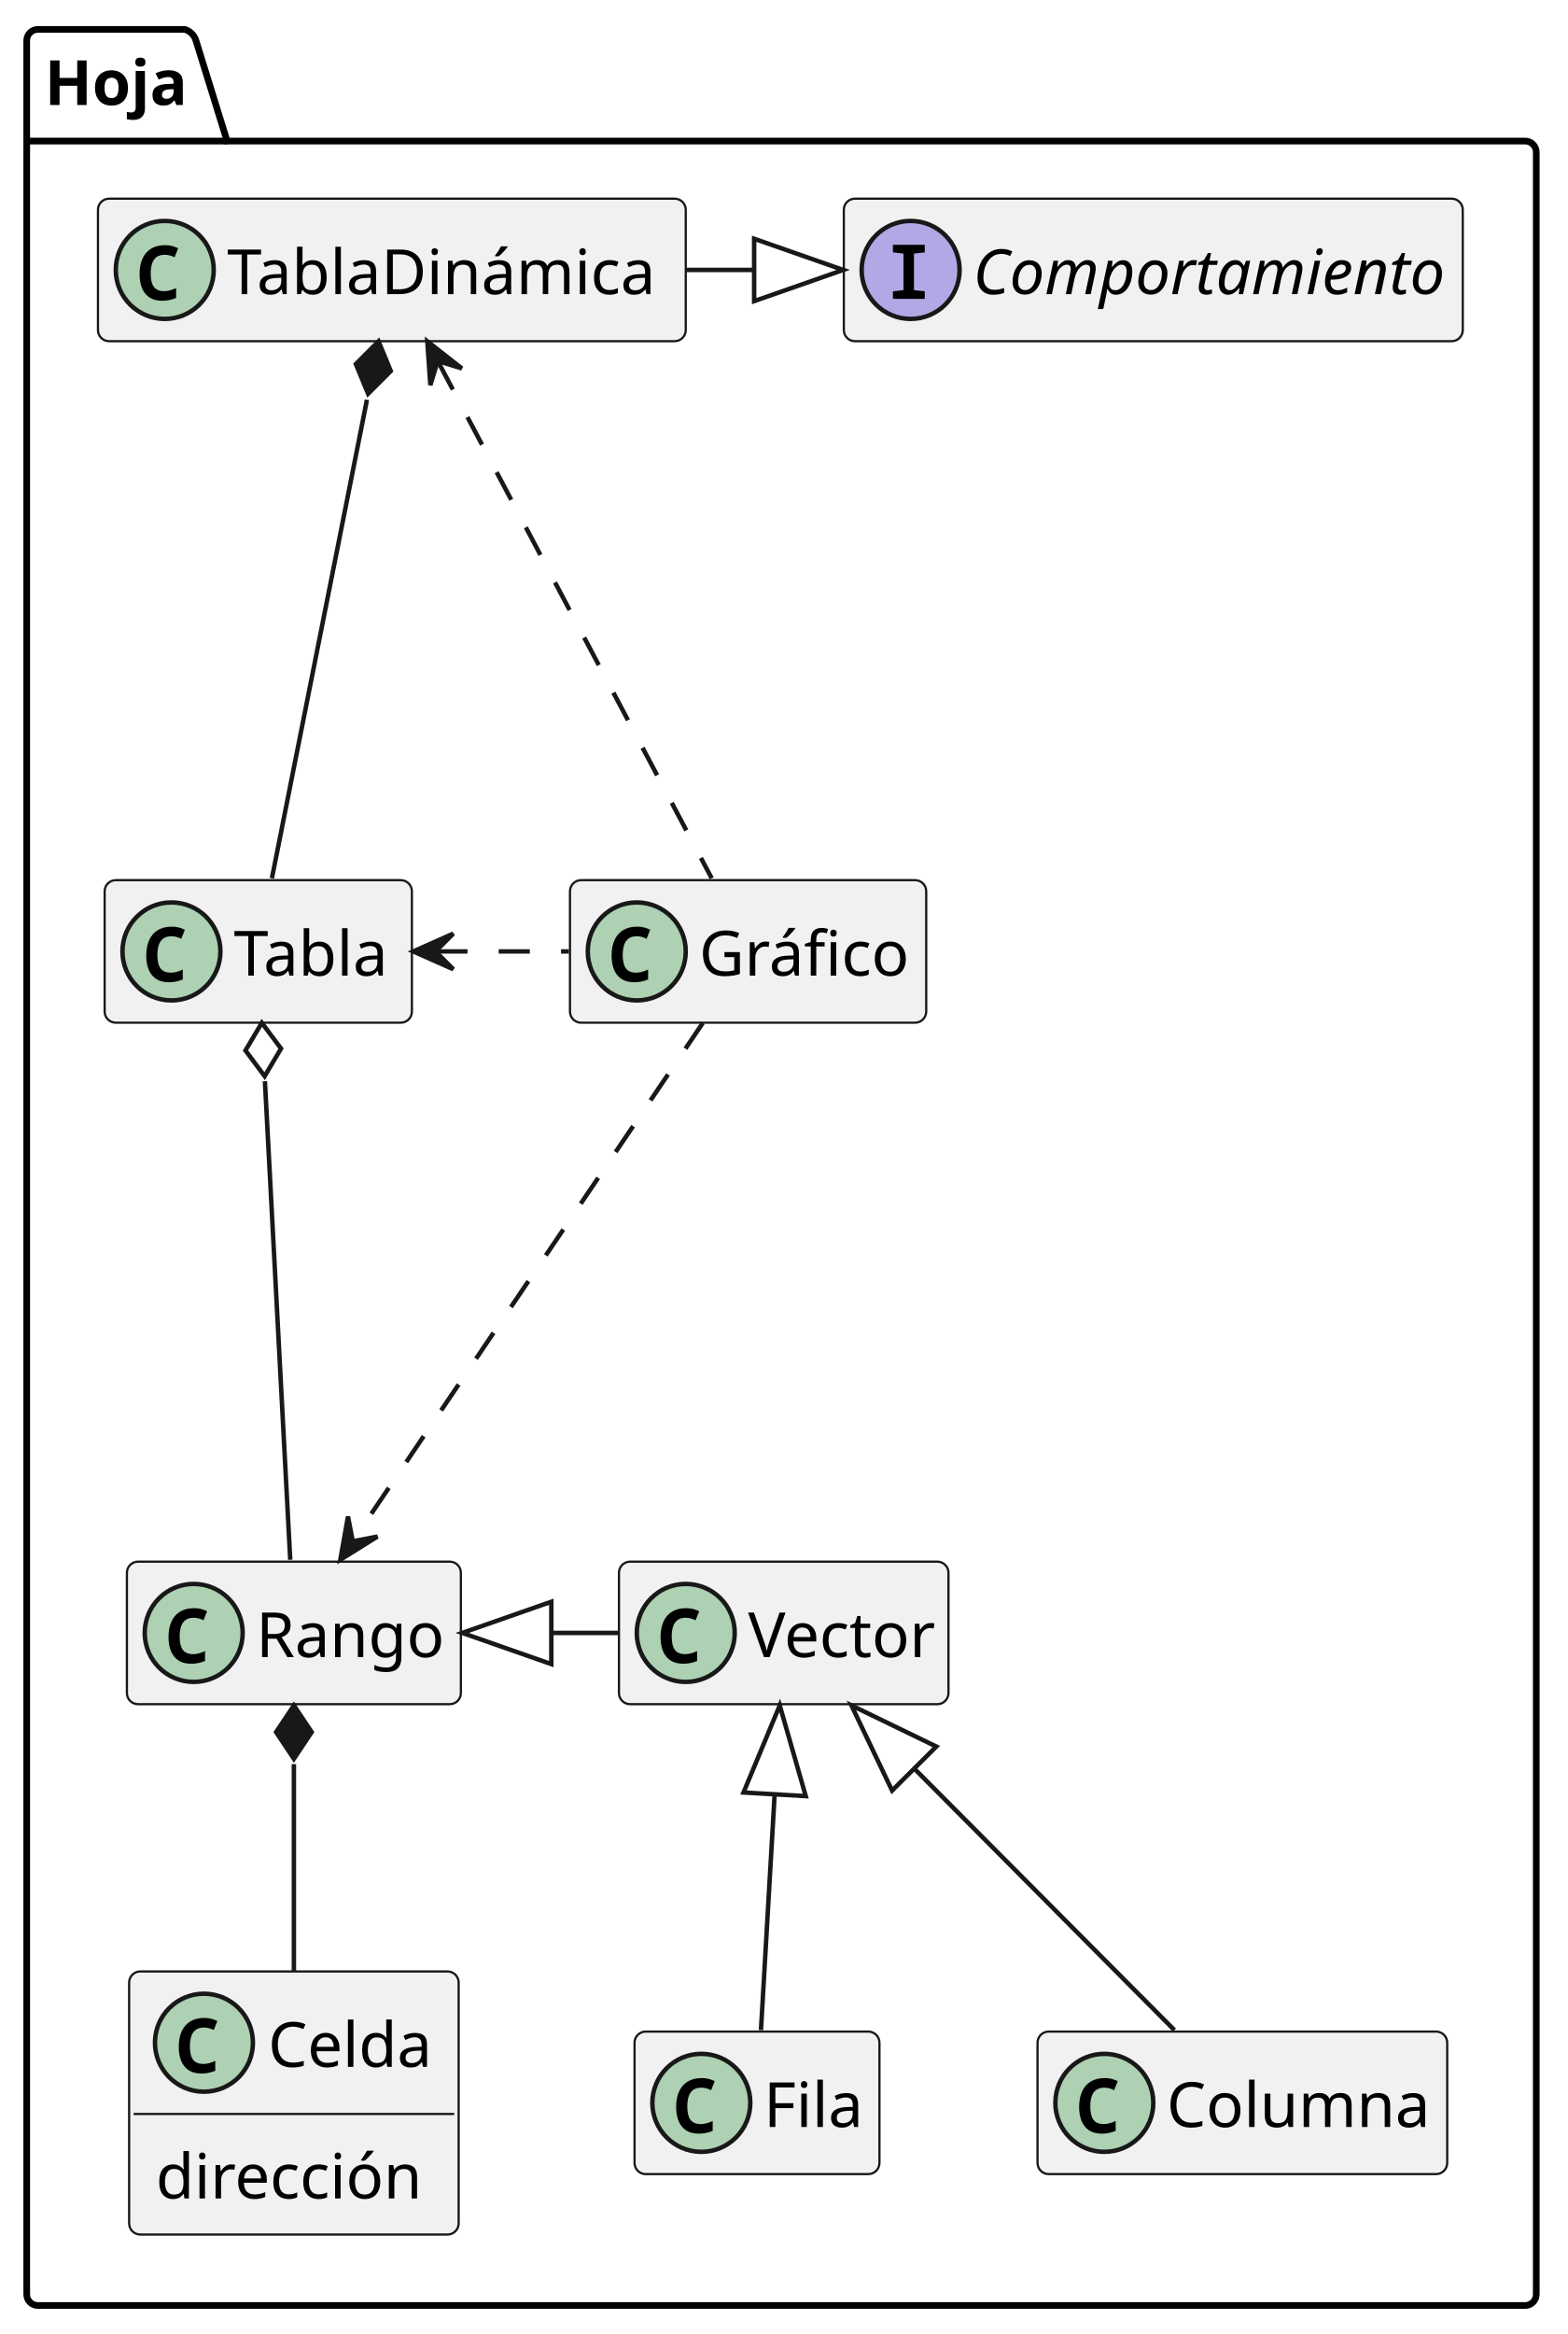
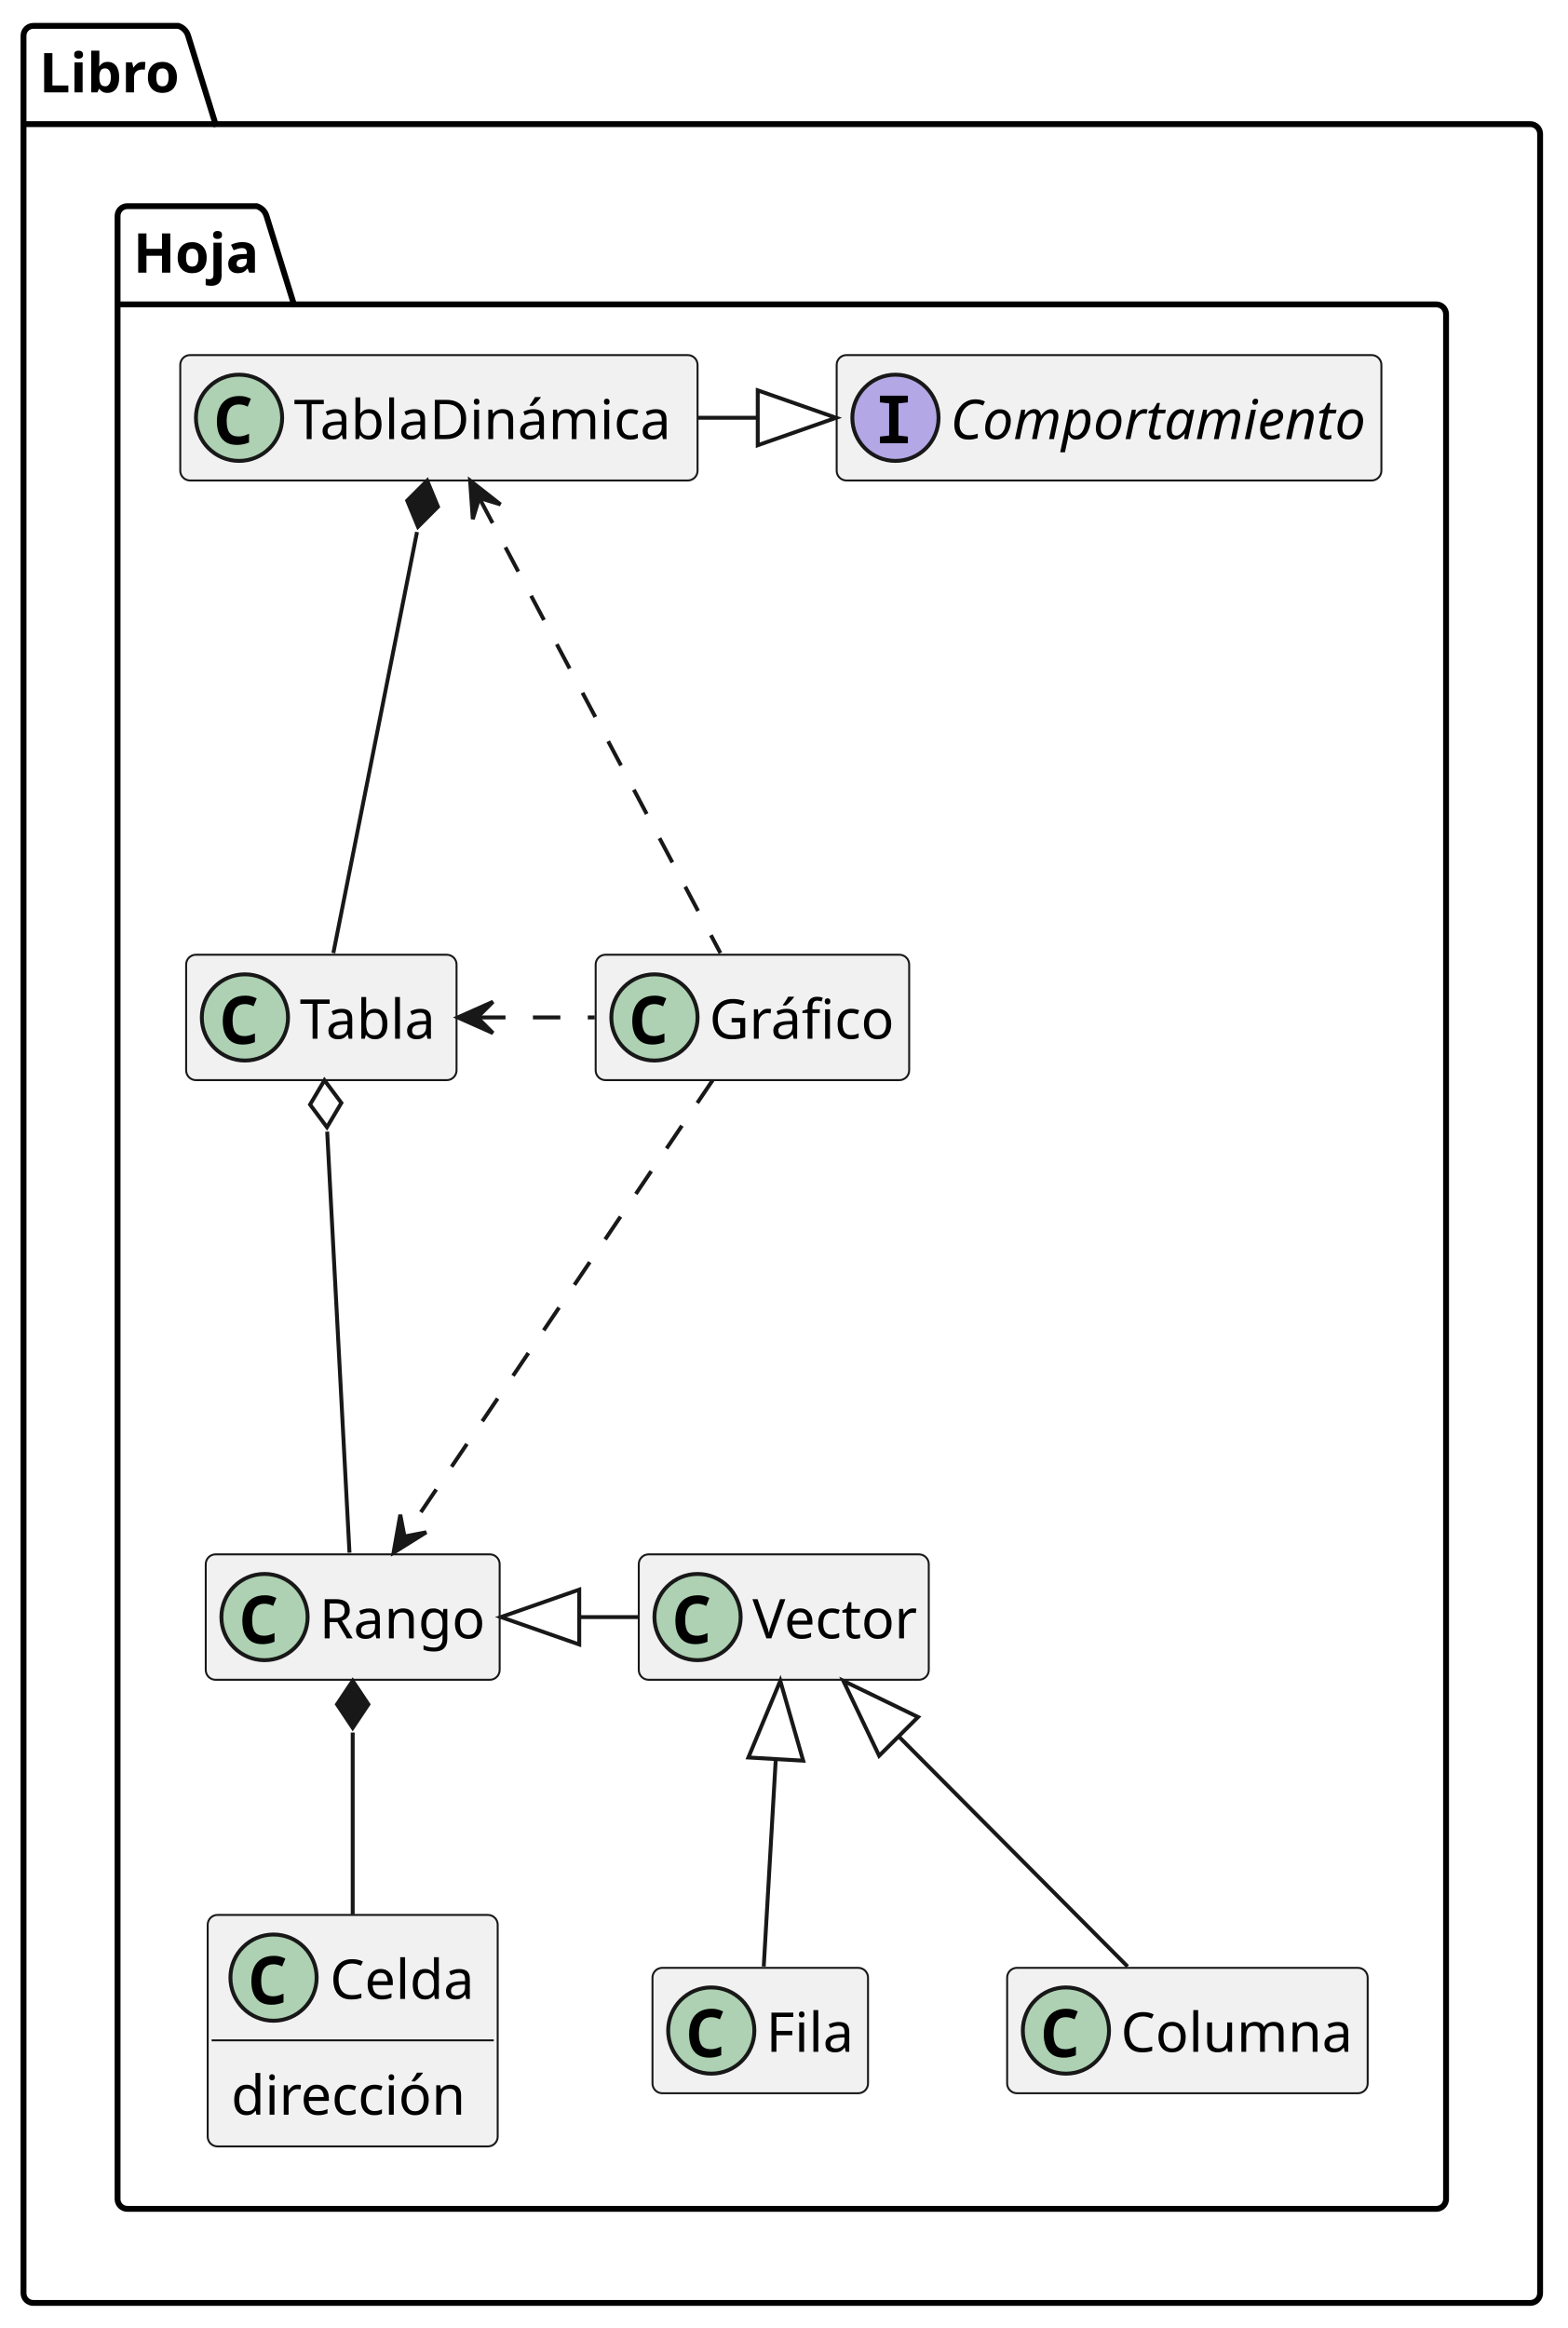
- <svg xmlns="http://www.w3.org/2000/svg" contentStyleType="text/css" height="524px" preserveAspectRatio="none" style="width:352px;height:524px;background:#FFFFFF;" version="1.1" viewBox="0 0 352 524" width="352px" zoomAndPan="magnify">
+ <svg xmlns="http://www.w3.org/2000/svg" contentStyleType="text/css" height="594px" preserveAspectRatio="none" style="width:400px;height:594px;background:#FFFFFF;" version="1.1" viewBox="0 0 400 594" width="400px" zoomAndPan="magnify">
  <defs />
  <g>
+     <g id="cluster_Libro">
+       <path d="M8.5,6.602 L45.5,6.602 A3.75,3.75 0 0 1 48,9.102 L55,31.67 L390.5,31.67 A2.5,2.5 0 0 1 393,34.17 L393,585.102 A2.5,2.5 0 0 1 390.5,587.602 L8.5,587.602 A2.5,2.5 0 0 1 6,585.102 L6,9.102 A2.5,2.5 0 0 1 8.5,6.602 " fill="none" style="stroke:#000000;stroke-width:1.5;" />
+       <line style="stroke:#000000;stroke-width:1.5;" x1="6" x2="55" y1="31.67" y2="31.67" />
+       <text fill="#000000" font-family="sans-serif" font-size="14" font-weight="bold" lengthAdjust="spacing" textLength="36" x="10" y="23.568">Libro</text>
+     </g>
    <g id="cluster_Hoja">
-       <path d="M8.5,6.602 L41.5,6.602 A3.75,3.75 0 0 1 44,9.102 L51,31.67 L342.5,31.67 A2.5,2.5 0 0 1 345,34.17 L345,515.102 A2.5,2.5 0 0 1 342.5,517.602 L8.5,517.602 A2.5,2.5 0 0 1 6,515.102 L6,9.102 A2.5,2.5 0 0 1 8.5,6.602 " fill="none" style="stroke:#000000;stroke-width:1.5;" />
-       <line style="stroke:#000000;stroke-width:1.5;" x1="6" x2="51" y1="31.67" y2="31.67" />
-       <text fill="#000000" font-family="sans-serif" font-size="14" font-weight="bold" lengthAdjust="spacing" textLength="32" x="10" y="23.568">Hoja</text>
+       <path d="M32.5,52.602 L65.5,52.602 A3.75,3.75 0 0 1 68,55.102 L75,77.67 L366.5,77.67 A2.5,2.5 0 0 1 369,80.17 L369,561.102 A2.5,2.5 0 0 1 366.5,563.602 L32.5,563.602 A2.5,2.5 0 0 1 30,561.102 L30,55.102 A2.5,2.5 0 0 1 32.5,52.602 " fill="none" style="stroke:#000000;stroke-width:1.5;" />
+       <line style="stroke:#000000;stroke-width:1.5;" x1="30" x2="75" y1="77.67" y2="77.67" />
+       <text fill="#000000" font-family="sans-serif" font-size="14" font-weight="bold" lengthAdjust="spacing" textLength="32" x="34" y="69.568">Hoja</text>
    </g>
    <g id="elem_Comportamiento">
-       <rect codeLine="4" fill="#F1F1F1" height="32" id="Comportamiento" rx="2.5" ry="2.5" style="stroke:#181818;stroke-width:0.5;" width="139" x="189.5" y="44.602" />
-       <ellipse cx="204.5" cy="60.602" fill="#B4A7E5" rx="11" ry="11" style="stroke:#181818;stroke-width:1.0;" />
-       <path d="M200.531,67.102 L200.531,65.399 L202.891,65.133 L202.891,56.93 L200.531,56.664 L200.531,54.961 L207.672,54.961 L207.672,56.664 L205.25,56.93 L205.25,65.133 L207.672,65.399 L207.672,67.102 L200.531,67.102 Z " fill="#000000" />
-       <text fill="#000000" font-family="sans-serif" font-size="14" font-style="italic" lengthAdjust="spacing" textLength="107" x="218.5" y="66.034">Comportamiento</text>
+       <rect codeLine="6" fill="#F1F1F1" height="32" id="Comportamiento" rx="2.5" ry="2.5" style="stroke:#181818;stroke-width:0.5;" width="139" x="213.5" y="90.602" />
+       <ellipse cx="228.5" cy="106.602" fill="#B4A7E5" rx="11" ry="11" style="stroke:#181818;stroke-width:1.0;" />
+       <path d="M224.531,113.102 L224.531,111.399 L226.891,111.133 L226.891,102.93 L224.531,102.665 L224.531,100.961 L231.672,100.961 L231.672,102.665 L229.25,102.93 L229.25,111.133 L231.672,111.399 L231.672,113.102 L224.531,113.102 Z " fill="#000000" />
+       <text fill="#000000" font-family="sans-serif" font-size="14" font-style="italic" lengthAdjust="spacing" textLength="107" x="242.5" y="112.034">Comportamiento</text>
    </g>
    <g id="elem_Rango">
-       <rect fill="#F1F1F1" height="32" id="Rango" rx="2.5" ry="2.5" style="stroke:#181818;stroke-width:0.5;" width="75" x="28.5" y="350.602" />
-       <ellipse cx="43.5" cy="366.602" fill="#ADD1B2" rx="11" ry="11" style="stroke:#181818;stroke-width:1.0;" />
-       <path d="M42.969,373.524 Q41.219,373.524 40.078,372.789 Q38.953,372.039 38.391,370.696 Q37.844,369.336 37.844,367.539 Q37.844,365.508 38.5,364.055 Q39.156,362.602 40.438,361.821 Q41.719,361.039 43.594,361.039 Q44.484,361.039 45.156,361.227 Q45.828,361.399 46.516,361.743 L45.703,363.758 Q45.078,363.446 44.531,363.321 Q44,363.196 43.516,363.196 Q42.344,363.196 41.641,363.727 Q40.938,364.258 40.641,365.211 Q40.344,366.164 40.344,367.43 Q40.344,369.446 41.062,370.414 Q41.781,371.368 43.375,371.368 Q43.969,371.368 44.594,371.211 Q45.219,371.055 46.047,370.68 L46.047,372.899 Q45.312,373.211 44.516,373.368 Q43.734,373.524 42.969,373.524 Z " fill="#000000" />
-       <text fill="#000000" font-family="sans-serif" font-size="14" lengthAdjust="spacing" textLength="43" x="57.5" y="372.034">Rango</text>
+       <rect fill="#F1F1F1" height="32" id="Rango" rx="2.5" ry="2.5" style="stroke:#181818;stroke-width:0.5;" width="75" x="52.5" y="396.602" />
+       <ellipse cx="67.5" cy="412.602" fill="#ADD1B2" rx="11" ry="11" style="stroke:#181818;stroke-width:1.0;" />
+       <path d="M66.969,419.524 Q65.219,419.524 64.078,418.789 Q62.953,418.039 62.391,416.696 Q61.844,415.336 61.844,413.539 Q61.844,411.508 62.5,410.055 Q63.156,408.602 64.438,407.821 Q65.719,407.039 67.594,407.039 Q68.484,407.039 69.156,407.227 Q69.828,407.399 70.516,407.743 L69.703,409.758 Q69.078,409.446 68.531,409.321 Q68,409.196 67.516,409.196 Q66.344,409.196 65.641,409.727 Q64.938,410.258 64.641,411.211 Q64.344,412.164 64.344,413.43 Q64.344,415.446 65.062,416.414 Q65.781,417.368 67.375,417.368 Q67.969,417.368 68.594,417.211 Q69.219,417.055 70.047,416.68 L70.047,418.899 Q69.312,419.211 68.516,419.368 Q67.734,419.524 66.969,419.524 Z " fill="#000000" />
+       <text fill="#000000" font-family="sans-serif" font-size="14" lengthAdjust="spacing" textLength="43" x="81.5" y="418.034">Rango</text>
    </g>
    <g id="elem_Celda">
-       <rect codeLine="17" fill="#F1F1F1" height="59.068" id="Celda" rx="2.5" ry="2.5" style="stroke:#181818;stroke-width:0.5;" width="74" x="29" y="442.602" />
-       <ellipse cx="45.8" cy="458.602" fill="#ADD1B2" rx="11" ry="11" style="stroke:#181818;stroke-width:1.0;" />
-       <path d="M45.269,465.524 Q43.519,465.524 42.378,464.789 Q41.253,464.039 40.691,462.696 Q40.144,461.336 40.144,459.539 Q40.144,457.508 40.8,456.055 Q41.456,454.602 42.737,453.821 Q44.019,453.039 45.894,453.039 Q46.784,453.039 47.456,453.227 Q48.128,453.399 48.816,453.743 L48.003,455.758 Q47.378,455.446 46.831,455.321 Q46.3,455.196 45.816,455.196 Q44.644,455.196 43.941,455.727 Q43.237,456.258 42.941,457.211 Q42.644,458.164 42.644,459.43 Q42.644,461.446 43.362,462.414 Q44.081,463.368 45.675,463.368 Q46.269,463.368 46.894,463.211 Q47.519,463.055 48.347,462.68 L48.347,464.899 Q47.612,465.211 46.816,465.368 Q46.034,465.524 45.269,465.524 Z " fill="#000000" />
-       <text fill="#000000" font-family="sans-serif" font-size="14" lengthAdjust="spacing" textLength="38" x="60.2" y="464.034">Celda</text>
-       <line style="stroke:#181818;stroke-width:0.5;" x1="30" x2="102" y1="474.602" y2="474.602" />
-       <text fill="#000000" font-family="sans-serif" font-size="14" lengthAdjust="spacing" textLength="62" x="35" y="493.568">dirección</text>
+       <rect codeLine="21" fill="#F1F1F1" height="59.068" id="Celda" rx="2.5" ry="2.5" style="stroke:#181818;stroke-width:0.5;" width="74" x="53" y="488.602" />
+       <ellipse cx="69.8" cy="504.602" fill="#ADD1B2" rx="11" ry="11" style="stroke:#181818;stroke-width:1.0;" />
+       <path d="M69.269,511.524 Q67.519,511.524 66.378,510.789 Q65.253,510.039 64.691,508.696 Q64.144,507.336 64.144,505.539 Q64.144,503.508 64.8,502.055 Q65.456,500.602 66.737,499.821 Q68.019,499.039 69.894,499.039 Q70.784,499.039 71.456,499.227 Q72.128,499.399 72.816,499.743 L72.003,501.758 Q71.378,501.446 70.831,501.321 Q70.3,501.196 69.816,501.196 Q68.644,501.196 67.941,501.727 Q67.237,502.258 66.941,503.211 Q66.644,504.164 66.644,505.43 Q66.644,507.446 67.362,508.414 Q68.081,509.368 69.675,509.368 Q70.269,509.368 70.894,509.211 Q71.519,509.055 72.347,508.68 L72.347,510.899 Q71.612,511.211 70.816,511.368 Q70.034,511.524 69.269,511.524 Z " fill="#000000" />
+       <text fill="#000000" font-family="sans-serif" font-size="14" lengthAdjust="spacing" textLength="38" x="84.2" y="510.034">Celda</text>
+       <line style="stroke:#181818;stroke-width:0.5;" x1="54" x2="126" y1="520.602" y2="520.602" />
+       <text fill="#000000" font-family="sans-serif" font-size="14" lengthAdjust="spacing" textLength="62" x="59" y="539.568">dirección</text>
    </g>
    <g id="elem_Vector">
-       <rect fill="#F1F1F1" height="32" id="Vector" rx="2.5" ry="2.5" style="stroke:#181818;stroke-width:0.5;" width="74" x="139" y="350.602" />
-       <ellipse cx="154" cy="366.602" fill="#ADD1B2" rx="11" ry="11" style="stroke:#181818;stroke-width:1.0;" />
-       <path d="M153.469,373.524 Q151.719,373.524 150.578,372.789 Q149.453,372.039 148.891,370.696 Q148.344,369.336 148.344,367.539 Q148.344,365.508 149,364.055 Q149.656,362.602 150.938,361.821 Q152.219,361.039 154.094,361.039 Q154.984,361.039 155.656,361.227 Q156.328,361.399 157.016,361.743 L156.203,363.758 Q155.578,363.446 155.031,363.321 Q154.5,363.196 154.016,363.196 Q152.844,363.196 152.141,363.727 Q151.438,364.258 151.141,365.211 Q150.844,366.164 150.844,367.43 Q150.844,369.446 151.562,370.414 Q152.281,371.368 153.875,371.368 Q154.469,371.368 155.094,371.211 Q155.719,371.055 156.547,370.68 L156.547,372.899 Q155.812,373.211 155.016,373.368 Q154.234,373.524 153.469,373.524 Z " fill="#000000" />
-       <text fill="#000000" font-family="sans-serif" font-size="14" lengthAdjust="spacing" textLength="42" x="168" y="372.034">Vector</text>
+       <rect fill="#F1F1F1" height="32" id="Vector" rx="2.5" ry="2.5" style="stroke:#181818;stroke-width:0.5;" width="74" x="163" y="396.602" />
+       <ellipse cx="178" cy="412.602" fill="#ADD1B2" rx="11" ry="11" style="stroke:#181818;stroke-width:1.0;" />
+       <path d="M177.469,419.524 Q175.719,419.524 174.578,418.789 Q173.453,418.039 172.891,416.696 Q172.344,415.336 172.344,413.539 Q172.344,411.508 173,410.055 Q173.656,408.602 174.938,407.821 Q176.219,407.039 178.094,407.039 Q178.984,407.039 179.656,407.227 Q180.328,407.399 181.016,407.743 L180.203,409.758 Q179.578,409.446 179.031,409.321 Q178.5,409.196 178.016,409.196 Q176.844,409.196 176.141,409.727 Q175.438,410.258 175.141,411.211 Q174.844,412.164 174.844,413.43 Q174.844,415.446 175.562,416.414 Q176.281,417.368 177.875,417.368 Q178.469,417.368 179.094,417.211 Q179.719,417.055 180.547,416.68 L180.547,418.899 Q179.812,419.211 179.016,419.368 Q178.234,419.524 177.469,419.524 Z " fill="#000000" />
+       <text fill="#000000" font-family="sans-serif" font-size="14" lengthAdjust="spacing" textLength="42" x="192" y="418.034">Vector</text>
    </g>
    <g id="elem_Fila">
-       <rect fill="#F1F1F1" height="32" id="Fila" rx="2.5" ry="2.5" style="stroke:#181818;stroke-width:0.5;" width="55" x="142.5" y="456.102" />
-       <ellipse cx="157.5" cy="472.102" fill="#ADD1B2" rx="11" ry="11" style="stroke:#181818;stroke-width:1.0;" />
-       <path d="M156.969,479.024 Q155.219,479.024 154.078,478.289 Q152.953,477.539 152.391,476.196 Q151.844,474.836 151.844,473.039 Q151.844,471.008 152.5,469.555 Q153.156,468.102 154.438,467.321 Q155.719,466.539 157.594,466.539 Q158.484,466.539 159.156,466.727 Q159.828,466.899 160.516,467.243 L159.703,469.258 Q159.078,468.946 158.531,468.821 Q158,468.696 157.516,468.696 Q156.344,468.696 155.641,469.227 Q154.938,469.758 154.641,470.711 Q154.344,471.664 154.344,472.93 Q154.344,474.946 155.062,475.914 Q155.781,476.868 157.375,476.868 Q157.969,476.868 158.594,476.711 Q159.219,476.555 160.047,476.18 L160.047,478.399 Q159.312,478.711 158.516,478.868 Q157.734,479.024 156.969,479.024 Z " fill="#000000" />
-       <text fill="#000000" font-family="sans-serif" font-size="14" lengthAdjust="spacing" textLength="23" x="171.5" y="477.534">Fila</text>
+       <rect fill="#F1F1F1" height="32" id="Fila" rx="2.5" ry="2.5" style="stroke:#181818;stroke-width:0.5;" width="55" x="166.5" y="502.102" />
+       <ellipse cx="181.5" cy="518.102" fill="#ADD1B2" rx="11" ry="11" style="stroke:#181818;stroke-width:1.0;" />
+       <path d="M180.969,525.024 Q179.219,525.024 178.078,524.289 Q176.953,523.539 176.391,522.196 Q175.844,520.836 175.844,519.039 Q175.844,517.008 176.5,515.555 Q177.156,514.102 178.438,513.321 Q179.719,512.539 181.594,512.539 Q182.484,512.539 183.156,512.727 Q183.828,512.899 184.516,513.243 L183.703,515.258 Q183.078,514.946 182.531,514.821 Q182,514.696 181.516,514.696 Q180.344,514.696 179.641,515.227 Q178.938,515.758 178.641,516.711 Q178.344,517.664 178.344,518.93 Q178.344,520.946 179.062,521.914 Q179.781,522.868 181.375,522.868 Q181.969,522.868 182.594,522.711 Q183.219,522.555 184.047,522.18 L184.047,524.399 Q183.312,524.711 182.516,524.868 Q181.734,525.024 180.969,525.024 Z " fill="#000000" />
+       <text fill="#000000" font-family="sans-serif" font-size="14" lengthAdjust="spacing" textLength="23" x="195.5" y="523.534">Fila</text>
    </g>
    <g id="elem_Columna">
-       <rect fill="#F1F1F1" height="32" id="Columna" rx="2.5" ry="2.5" style="stroke:#181818;stroke-width:0.5;" width="92" x="233" y="456.102" />
-       <ellipse cx="248" cy="472.102" fill="#ADD1B2" rx="11" ry="11" style="stroke:#181818;stroke-width:1.0;" />
-       <path d="M247.469,479.024 Q245.719,479.024 244.578,478.289 Q243.453,477.539 242.891,476.196 Q242.344,474.836 242.344,473.039 Q242.344,471.008 243,469.555 Q243.656,468.102 244.938,467.321 Q246.219,466.539 248.094,466.539 Q248.984,466.539 249.656,466.727 Q250.328,466.899 251.016,467.243 L250.203,469.258 Q249.578,468.946 249.031,468.821 Q248.5,468.696 248.016,468.696 Q246.844,468.696 246.141,469.227 Q245.438,469.758 245.141,470.711 Q244.844,471.664 244.844,472.93 Q244.844,474.946 245.562,475.914 Q246.281,476.868 247.875,476.868 Q248.469,476.868 249.094,476.711 Q249.719,476.555 250.547,476.18 L250.547,478.399 Q249.812,478.711 249.016,478.868 Q248.234,479.024 247.469,479.024 Z " fill="#000000" />
-       <text fill="#000000" font-family="sans-serif" font-size="14" lengthAdjust="spacing" textLength="60" x="262" y="477.534">Columna</text>
+       <rect fill="#F1F1F1" height="32" id="Columna" rx="2.5" ry="2.5" style="stroke:#181818;stroke-width:0.5;" width="92" x="257" y="502.102" />
+       <ellipse cx="272" cy="518.102" fill="#ADD1B2" rx="11" ry="11" style="stroke:#181818;stroke-width:1.0;" />
+       <path d="M271.469,525.024 Q269.719,525.024 268.578,524.289 Q267.453,523.539 266.891,522.196 Q266.344,520.836 266.344,519.039 Q266.344,517.008 267,515.555 Q267.656,514.102 268.938,513.321 Q270.219,512.539 272.094,512.539 Q272.984,512.539 273.656,512.727 Q274.328,512.899 275.016,513.243 L274.203,515.258 Q273.578,514.946 273.031,514.821 Q272.5,514.696 272.016,514.696 Q270.844,514.696 270.141,515.227 Q269.438,515.758 269.141,516.711 Q268.844,517.664 268.844,518.93 Q268.844,520.946 269.562,521.914 Q270.281,522.868 271.875,522.868 Q272.469,522.868 273.094,522.711 Q273.719,522.555 274.547,522.18 L274.547,524.399 Q273.812,524.711 273.016,524.868 Q272.234,525.024 271.469,525.024 Z " fill="#000000" />
+       <text fill="#000000" font-family="sans-serif" font-size="14" lengthAdjust="spacing" textLength="60" x="286" y="523.534">Columna</text>
    </g>
    <g id="elem_TablaDinámica">
-       <rect fill="#F1F1F1" height="32" id="TablaDinámica" rx="2.5" ry="2.5" style="stroke:#181818;stroke-width:0.5;" width="132" x="22" y="44.602" />
-       <ellipse cx="37" cy="60.602" fill="#ADD1B2" rx="11" ry="11" style="stroke:#181818;stroke-width:1.0;" />
-       <path d="M36.469,67.524 Q34.719,67.524 33.578,66.79 Q32.453,66.04 31.891,64.696 Q31.344,63.336 31.344,61.539 Q31.344,59.508 32,58.055 Q32.656,56.602 33.938,55.821 Q35.219,55.039 37.094,55.039 Q37.984,55.039 38.656,55.227 Q39.328,55.399 40.016,55.743 L39.203,57.758 Q38.578,57.446 38.031,57.321 Q37.5,57.196 37.016,57.196 Q35.844,57.196 35.141,57.727 Q34.438,58.258 34.141,59.211 Q33.844,60.164 33.844,61.43 Q33.844,63.446 34.562,64.415 Q35.281,65.368 36.875,65.368 Q37.469,65.368 38.094,65.211 Q38.719,65.055 39.547,64.68 L39.547,66.899 Q38.812,67.211 38.016,67.368 Q37.234,67.524 36.469,67.524 Z " fill="#000000" />
-       <text fill="#000000" font-family="sans-serif" font-size="14" lengthAdjust="spacing" textLength="100" x="51" y="66.034">TablaDinámica</text>
+       <rect fill="#F1F1F1" height="32" id="TablaDinámica" rx="2.5" ry="2.5" style="stroke:#181818;stroke-width:0.5;" width="132" x="46" y="90.602" />
+       <ellipse cx="61" cy="106.602" fill="#ADD1B2" rx="11" ry="11" style="stroke:#181818;stroke-width:1.0;" />
+       <path d="M60.469,113.524 Q58.719,113.524 57.578,112.79 Q56.453,112.04 55.891,110.696 Q55.344,109.336 55.344,107.54 Q55.344,105.508 56,104.055 Q56.656,102.602 57.938,101.821 Q59.219,101.04 61.094,101.04 Q61.984,101.04 62.656,101.227 Q63.328,101.399 64.016,101.743 L63.203,103.758 Q62.578,103.446 62.031,103.321 Q61.5,103.196 61.016,103.196 Q59.844,103.196 59.141,103.727 Q58.438,104.258 58.141,105.211 Q57.844,106.165 57.844,107.43 Q57.844,109.446 58.562,110.415 Q59.281,111.368 60.875,111.368 Q61.469,111.368 62.094,111.211 Q62.719,111.055 63.547,110.68 L63.547,112.899 Q62.812,113.211 62.016,113.368 Q61.234,113.524 60.469,113.524 Z " fill="#000000" />
+       <text fill="#000000" font-family="sans-serif" font-size="14" lengthAdjust="spacing" textLength="100" x="75" y="112.034">TablaDinámica</text>
    </g>
    <g id="elem_Tabla">
-       <rect fill="#F1F1F1" height="32" id="Tabla" rx="2.5" ry="2.5" style="stroke:#181818;stroke-width:0.5;" width="69" x="23.5" y="197.602" />
-       <ellipse cx="38.5" cy="213.602" fill="#ADD1B2" rx="11" ry="11" style="stroke:#181818;stroke-width:1.0;" />
-       <path d="M37.969,220.524 Q36.219,220.524 35.078,219.79 Q33.953,219.04 33.391,217.696 Q32.844,216.336 32.844,214.54 Q32.844,212.508 33.5,211.055 Q34.156,209.602 35.438,208.821 Q36.719,208.04 38.594,208.04 Q39.484,208.04 40.156,208.227 Q40.828,208.399 41.516,208.743 L40.703,210.758 Q40.078,210.446 39.531,210.321 Q39,210.196 38.516,210.196 Q37.344,210.196 36.641,210.727 Q35.938,211.258 35.641,212.211 Q35.344,213.165 35.344,214.43 Q35.344,216.446 36.062,217.415 Q36.781,218.368 38.375,218.368 Q38.969,218.368 39.594,218.211 Q40.219,218.055 41.047,217.68 L41.047,219.899 Q40.312,220.211 39.516,220.368 Q38.734,220.524 37.969,220.524 Z " fill="#000000" />
-       <text fill="#000000" font-family="sans-serif" font-size="14" lengthAdjust="spacing" textLength="37" x="52.5" y="219.034">Tabla</text>
+       <rect fill="#F1F1F1" height="32" id="Tabla" rx="2.5" ry="2.5" style="stroke:#181818;stroke-width:0.5;" width="69" x="47.5" y="243.602" />
+       <ellipse cx="62.5" cy="259.602" fill="#ADD1B2" rx="11" ry="11" style="stroke:#181818;stroke-width:1.0;" />
+       <path d="M61.969,266.524 Q60.219,266.524 59.078,265.789 Q57.953,265.039 57.391,263.696 Q56.844,262.336 56.844,260.539 Q56.844,258.508 57.5,257.055 Q58.156,255.602 59.438,254.821 Q60.719,254.04 62.594,254.04 Q63.484,254.04 64.156,254.227 Q64.828,254.399 65.516,254.743 L64.703,256.758 Q64.078,256.446 63.531,256.321 Q63,256.196 62.516,256.196 Q61.344,256.196 60.641,256.727 Q59.938,257.258 59.641,258.211 Q59.344,259.164 59.344,260.43 Q59.344,262.446 60.062,263.414 Q60.781,264.368 62.375,264.368 Q62.969,264.368 63.594,264.211 Q64.219,264.055 65.047,263.68 L65.047,265.899 Q64.312,266.211 63.516,266.368 Q62.734,266.524 61.969,266.524 Z " fill="#000000" />
+       <text fill="#000000" font-family="sans-serif" font-size="14" lengthAdjust="spacing" textLength="37" x="76.5" y="265.034">Tabla</text>
    </g>
    <g id="elem_Gráfico">
-       <rect fill="#F1F1F1" height="32" id="Gráfico" rx="2.5" ry="2.5" style="stroke:#181818;stroke-width:0.5;" width="80" x="128" y="197.602" />
-       <ellipse cx="143" cy="213.602" fill="#ADD1B2" rx="11" ry="11" style="stroke:#181818;stroke-width:1.0;" />
-       <path d="M142.469,220.524 Q140.719,220.524 139.578,219.79 Q138.453,219.04 137.891,217.696 Q137.344,216.336 137.344,214.54 Q137.344,212.508 138,211.055 Q138.656,209.602 139.938,208.821 Q141.219,208.04 143.094,208.04 Q143.984,208.04 144.656,208.227 Q145.328,208.399 146.016,208.743 L145.203,210.758 Q144.578,210.446 144.031,210.321 Q143.5,210.196 143.016,210.196 Q141.844,210.196 141.141,210.727 Q140.438,211.258 140.141,212.211 Q139.844,213.165 139.844,214.43 Q139.844,216.446 140.562,217.415 Q141.281,218.368 142.875,218.368 Q143.469,218.368 144.094,218.211 Q144.719,218.055 145.547,217.68 L145.547,219.899 Q144.812,220.211 144.016,220.368 Q143.234,220.524 142.469,220.524 Z " fill="#000000" />
-       <text fill="#000000" font-family="sans-serif" font-size="14" lengthAdjust="spacing" textLength="48" x="157" y="219.034">Gráfico</text>
+       <rect fill="#F1F1F1" height="32" id="Gráfico" rx="2.5" ry="2.5" style="stroke:#181818;stroke-width:0.5;" width="80" x="152" y="243.602" />
+       <ellipse cx="167" cy="259.602" fill="#ADD1B2" rx="11" ry="11" style="stroke:#181818;stroke-width:1.0;" />
+       <path d="M166.469,266.524 Q164.719,266.524 163.578,265.789 Q162.453,265.039 161.891,263.696 Q161.344,262.336 161.344,260.539 Q161.344,258.508 162,257.055 Q162.656,255.602 163.938,254.821 Q165.219,254.04 167.094,254.04 Q167.984,254.04 168.656,254.227 Q169.328,254.399 170.016,254.743 L169.203,256.758 Q168.578,256.446 168.031,256.321 Q167.5,256.196 167.016,256.196 Q165.844,256.196 165.141,256.727 Q164.438,257.258 164.141,258.211 Q163.844,259.164 163.844,260.43 Q163.844,262.446 164.562,263.414 Q165.281,264.368 166.875,264.368 Q167.469,264.368 168.094,264.211 Q168.719,264.055 169.547,263.68 L169.547,265.899 Q168.812,266.211 168.016,266.368 Q167.234,266.524 166.469,266.524 Z " fill="#000000" />
+       <text fill="#000000" font-family="sans-serif" font-size="14" lengthAdjust="spacing" textLength="48" x="181" y="265.034">Gráfico</text>
    </g>
    <g id="link_Rango_Celda">
-       <path codeLine="5" d="M66,396.062 C66,410.502 66,427.992 66,442.452 " fill="none" id="Rango-backto-Celda" style="stroke:#181818;stroke-width:1.0;" />
-       <polygon fill="#181818" points="66,382.872,62,388.872,66,394.872,70,388.872,66,382.872" style="stroke:#181818;stroke-width:1.0;" />
+       <path codeLine="7" d="M90,442.062 C90,456.502 90,473.992 90,488.452 " fill="none" id="Rango-backto-Celda" style="stroke:#181818;stroke-width:1.0;" />
+       <polygon fill="#181818" points="90,428.872,86,434.872,90,440.872,94,434.872,90,428.872" style="stroke:#181818;stroke-width:1.0;" />
    </g>
    <g id="link_Rango_Vector">
-       <path codeLine="6" d="M124.03,366.602 C128.94,366.602 133.86,366.602 138.78,366.602 " fill="none" id="Rango-backto-Vector" style="stroke:#181818;stroke-width:1.0;" />
-       <polygon fill="none" points="123.81,373.602,103.81,366.602,123.81,359.602,123.81,373.602" style="stroke:#181818;stroke-width:1.0;" />
+       <path codeLine="8" d="M148.03,412.602 C152.94,412.602 157.86,412.602 162.78,412.602 " fill="none" id="Rango-backto-Vector" style="stroke:#181818;stroke-width:1.0;" />
+       <polygon fill="none" points="147.81,419.602,127.81,412.602,147.81,405.602,147.81,419.602" style="stroke:#181818;stroke-width:1.0;" />
    </g>
    <g id="link_Vector_Fila">
-       <path codeLine="7" d="M173.95,403.002 C172.9,420.992 171.69,441.912 170.89,455.772 " fill="none" id="Vector-backto-Fila" style="stroke:#181818;stroke-width:1.0;" />
-       <polygon fill="none" points="166.97,402.432,175.11,382.872,180.95,403.242,166.97,402.432" style="stroke:#181818;stroke-width:1.0;" />
+       <path codeLine="9" d="M197.95,449.002 C196.9,466.992 195.69,487.912 194.89,501.772 " fill="none" id="Vector-backto-Fila" style="stroke:#181818;stroke-width:1.0;" />
+       <polygon fill="none" points="190.97,448.432,199.11,428.872,204.95,449.242,190.97,448.432" style="stroke:#181818;stroke-width:1.0;" />
    </g>
    <g id="link_Vector_Columna">
-       <path codeLine="8" d="M205.42,397.162 C224.44,416.282 248.43,440.382 263.74,455.772 " fill="none" id="Vector-backto-Columna" style="stroke:#181818;stroke-width:1.0;" />
-       <polygon fill="none" points="200.34,401.992,191.2,382.872,210.27,392.112,200.34,401.992" style="stroke:#181818;stroke-width:1.0;" />
+       <path codeLine="10" d="M229.42,443.162 C248.44,462.282 272.43,486.382 287.74,501.772 " fill="none" id="Vector-backto-Columna" style="stroke:#181818;stroke-width:1.0;" />
+       <polygon fill="none" points="224.34,447.992,215.2,428.872,234.27,438.112,224.34,447.992" style="stroke:#181818;stroke-width:1.0;" />
    </g>
    <g id="link_TablaDinámica_Tabla">
-       <path codeLine="9" d="M82.41,89.742 C76.1,121.482 66.08,171.952 61.06,197.182 " fill="none" id="TablaDinámica-backto-Tabla" style="stroke:#181818;stroke-width:1.0;" />
-       <polygon fill="#181818" points="85.01,76.632,79.913,81.733,82.662,88.4,87.758,83.299,85.01,76.632" style="stroke:#181818;stroke-width:1.0;" />
+       <path codeLine="11" d="M106.41,135.742 C100.1,167.482 90.08,217.952 85.06,243.182 " fill="none" id="TablaDinámica-backto-Tabla" style="stroke:#181818;stroke-width:1.0;" />
+       <polygon fill="#181818" points="109.01,122.632,103.913,127.733,106.662,134.4,111.758,129.299,109.01,122.632" style="stroke:#181818;stroke-width:1.0;" />
    </g>
    <g id="link_Tabla_Rango">
-       <path codeLine="10" d="M59.49,242.742 C61.17,274.482 63.85,324.952 65.18,350.182 " fill="none" id="Tabla-backto-Rango" style="stroke:#181818;stroke-width:1.0;" />
-       <polygon fill="none" points="58.8,229.632,55.122,235.835,59.433,241.615,63.111,235.413,58.8,229.632" style="stroke:#181818;stroke-width:1.0;" />
+       <path codeLine="12" d="M83.49,288.742 C85.17,320.482 87.85,370.952 89.18,396.182 " fill="none" id="Tabla-backto-Rango" style="stroke:#181818;stroke-width:1.0;" />
+       <polygon fill="none" points="82.8,275.632,79.122,281.835,83.433,287.615,87.111,281.413,82.8,275.632" style="stroke:#181818;stroke-width:1.0;" />
    </g>
    <g id="link_TablaDinámica_Comportamiento">
-       <path codeLine="11" d="M154.13,60.602 C159.17,60.602 164.22,60.602 169.27,60.602 " fill="none" id="TablaDinámica-to-Comportamiento" style="stroke:#181818;stroke-width:1.0;" />
-       <polygon fill="none" points="169.36,53.602,189.36,60.602,169.36,67.602,169.36,53.602" style="stroke:#181818;stroke-width:1.0;" />
+       <path codeLine="13" d="M178.13,106.602 C183.17,106.602 188.22,106.602 193.27,106.602 " fill="none" id="TablaDinámica-to-Comportamiento" style="stroke:#181818;stroke-width:1.0;" />
+       <polygon fill="none" points="193.36,99.602,213.36,106.602,193.36,113.602,193.36,99.602" style="stroke:#181818;stroke-width:1.0;" />
    </g>
    <g id="link_Gráfico_Rango">
-       <path codeLine="12" d="M157.85,229.632 C139.31,257.082 99.99,315.282 79.32,345.872 " fill="none" id="Gráfico-to-Rango" style="stroke:#181818;stroke-width:1.0;stroke-dasharray:7.0,7.0;" />
-       <polygon fill="#181818" points="76.42,350.182,84.774,344.965,79.22,346.039,78.146,340.486,76.42,350.182" style="stroke:#181818;stroke-width:1.0;" />
+       <path codeLine="14" d="M181.85,275.632 C163.31,303.082 123.99,361.282 103.32,391.872 " fill="none" id="Gráfico-to-Rango" style="stroke:#181818;stroke-width:1.0;stroke-dasharray:7.0,7.0;" />
+       <polygon fill="#181818" points="100.42,396.182,108.774,390.965,103.22,392.039,102.146,386.486,100.42,396.182" style="stroke:#181818;stroke-width:1.0;" />
    </g>
    <g id="link_Tabla_Gráfico">
-       <path codeLine="13" d="M97.99,213.602 C107.92,213.602 117.84,213.602 127.76,213.602 " fill="none" id="Tabla-backto-Gráfico" style="stroke:#181818;stroke-width:1.0;stroke-dasharray:7.0,7.0;" />
-       <polygon fill="#181818" points="92.8,213.602,101.8,217.602,97.8,213.602,101.8,209.602,92.8,213.602" style="stroke:#181818;stroke-width:1.0;" />
+       <path codeLine="15" d="M121.99,259.602 C131.92,259.602 141.84,259.602 151.76,259.602 " fill="none" id="Tabla-backto-Gráfico" style="stroke:#181818;stroke-width:1.0;stroke-dasharray:7.0,7.0;" />
+       <polygon fill="#181818" points="116.8,259.602,125.8,263.602,121.8,259.602,125.8,255.602,116.8,259.602" style="stroke:#181818;stroke-width:1.0;" />
    </g>
    <g id="link_TablaDinámica_Gráfico">
-       <path codeLine="14" d="M98.42,81.272 C114.54,111.702 145.2,169.562 159.83,197.182 " fill="none" id="TablaDinámica-backto-Gráfico" style="stroke:#181818;stroke-width:1.0;stroke-dasharray:7.0,7.0;" />
-       <polygon fill="#181818" points="95.96,76.632,96.646,86.457,98.304,81.049,103.713,82.707,95.96,76.632" style="stroke:#181818;stroke-width:1.0;" />
+       <path codeLine="16" d="M122.42,127.272 C138.54,157.702 169.2,215.562 183.83,243.182 " fill="none" id="TablaDinámica-backto-Gráfico" style="stroke:#181818;stroke-width:1.0;stroke-dasharray:7.0,7.0;" />
+       <polygon fill="#181818" points="119.96,122.632,120.646,132.457,122.304,127.049,127.713,128.707,119.96,122.632" style="stroke:#181818;stroke-width:1.0;" />
    </g>
  </g>
</svg>
